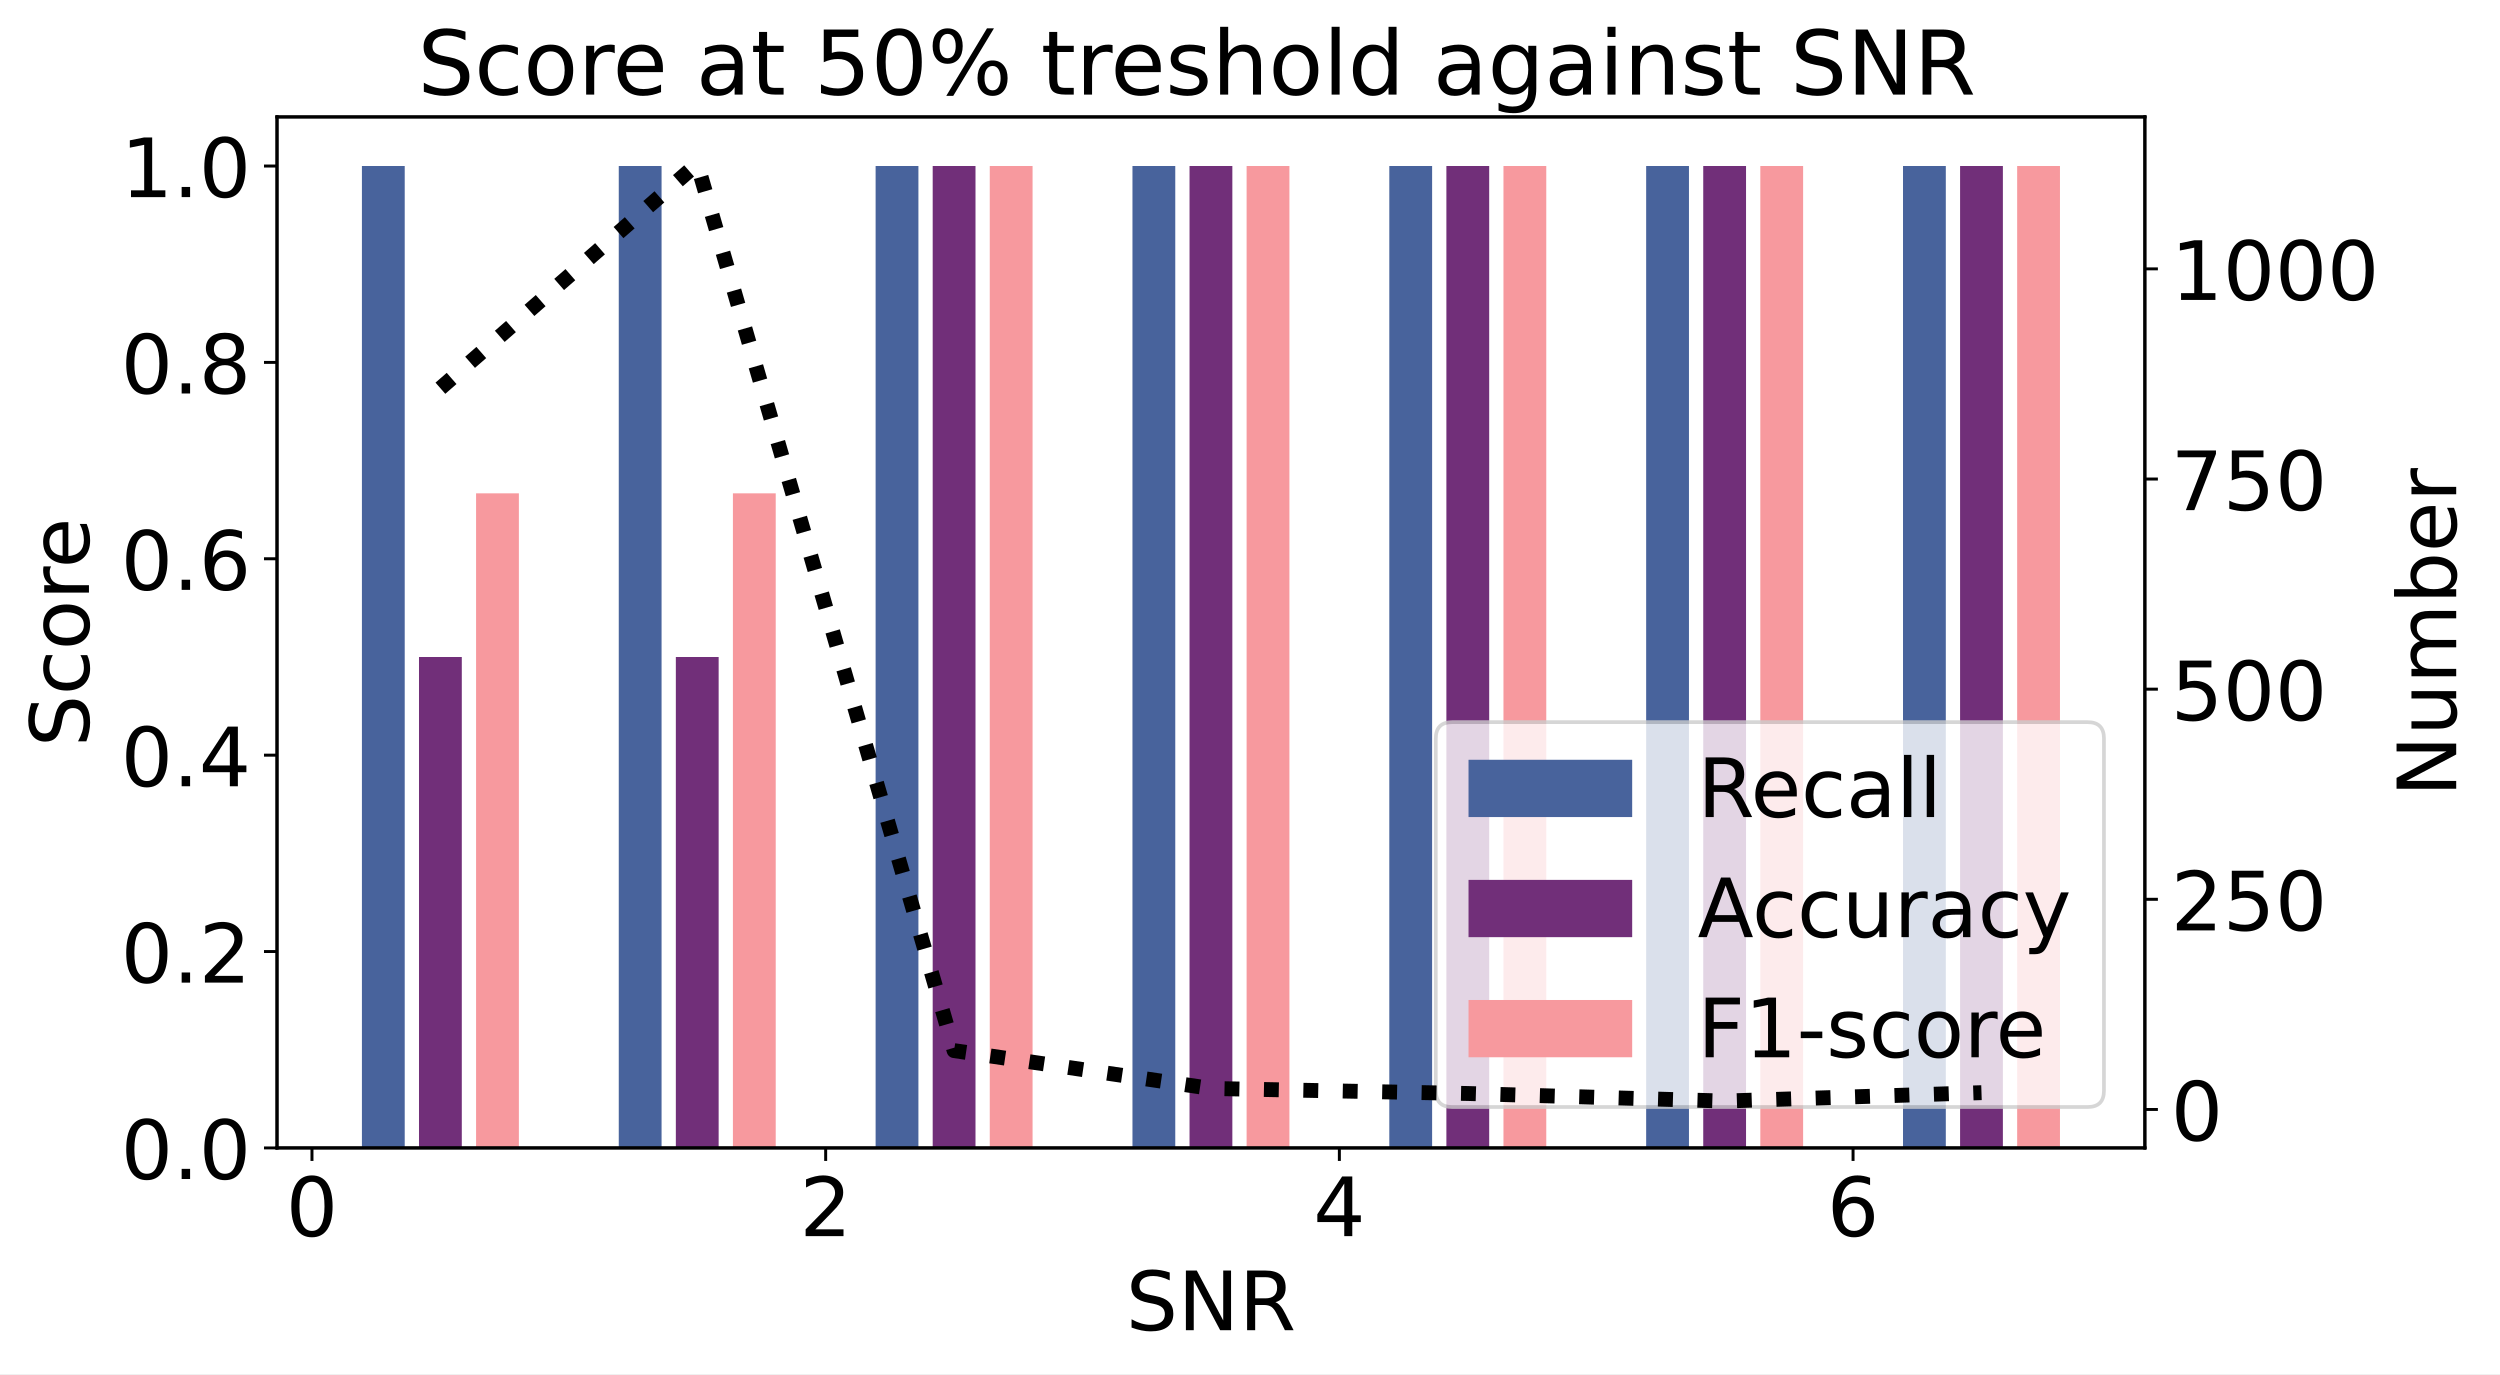
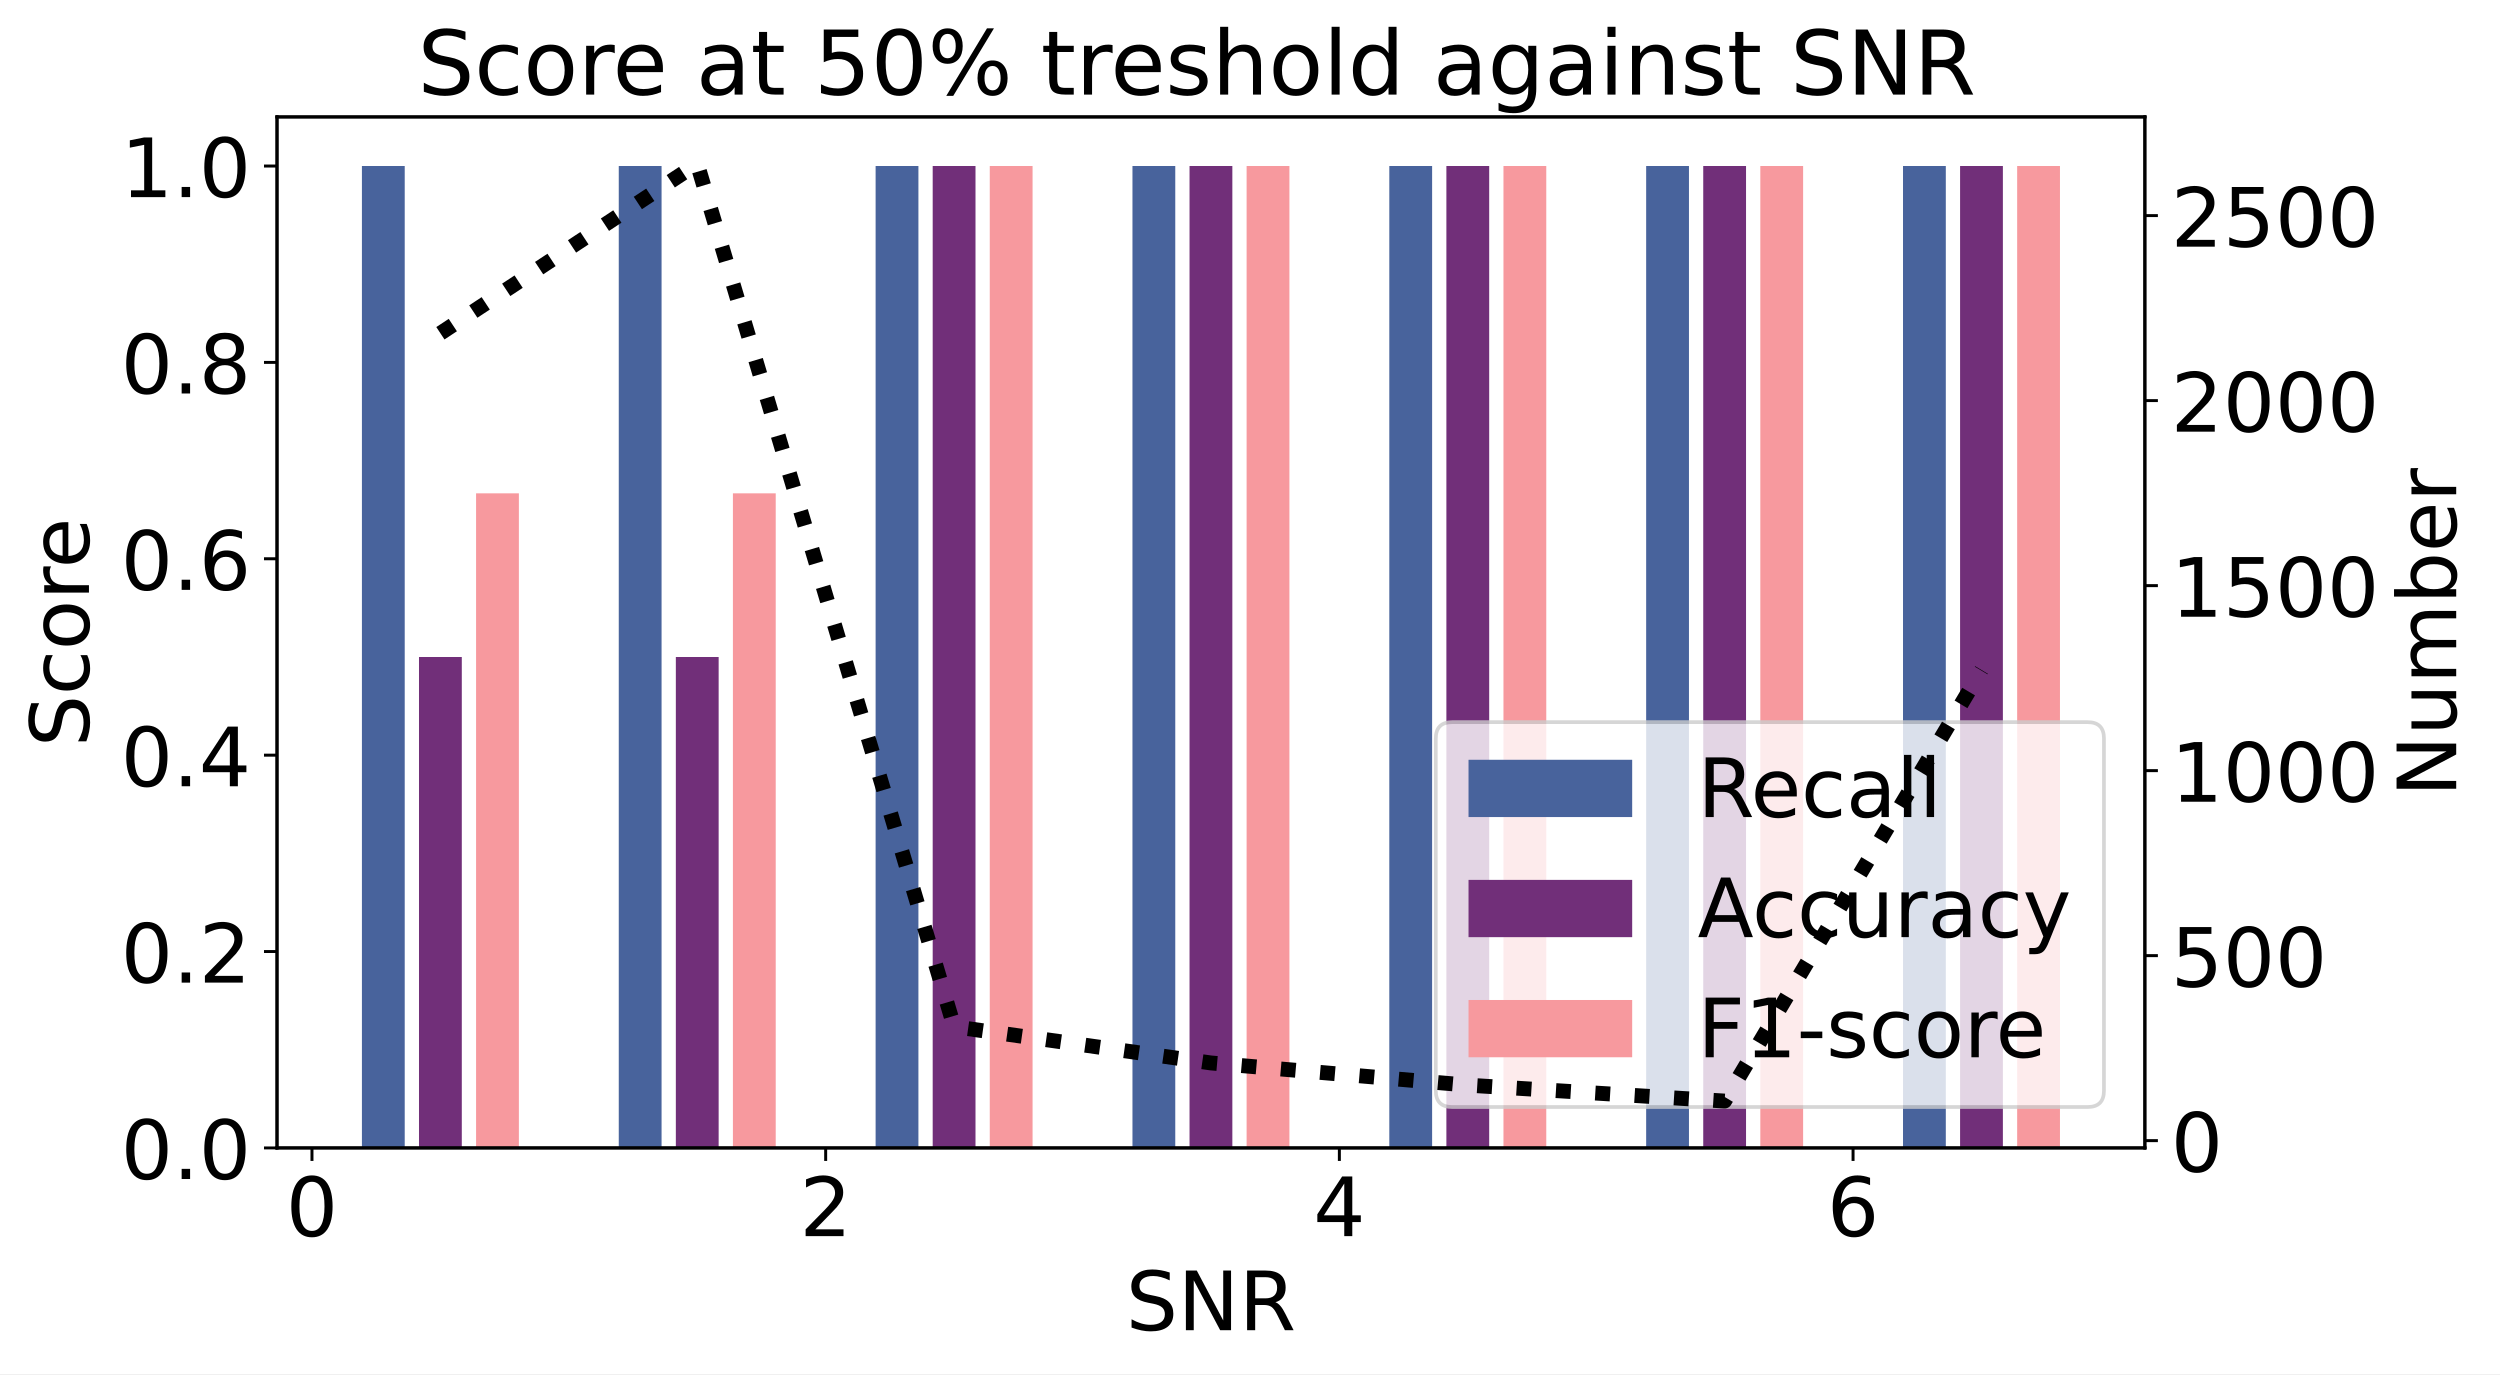
<svg xmlns="http://www.w3.org/2000/svg" xmlns:xlink="http://www.w3.org/1999/xlink" width="672.161pt" height="369.42pt" viewBox="0 0 672.161 369.42" version="1.1">
  <defs>
    <style type="text/css">*{stroke-linejoin: round; stroke-linecap: butt}</style>
  </defs>
  <g id="figure_1">
    <g id="patch_1">
      <path d="M 0 369.42  L 672.161 369.42  L 672.161 0  L 0 0  z " style="fill: #ffffff" />
    </g>
    <g id="axes_1">
      <g id="patch_2">
        <path d="M 74.479 308.636  L 576.679 308.636  L 576.679 31.436  L 74.479 31.436  z " style="fill: #ffffff" />
      </g>
      <g id="patch_3">
-         <path d="M 97.306 308.636  L 108.816 308.636  L 108.816 44.636  L 97.306 44.636  z " clip-path="url(#pdeaa75a220)" style="fill: #48639c" />
+         <path d="M 97.306 308.636  L 108.816 308.636  L 108.816 44.636  L 97.306 44.636  z " clip-path="url(#p98d3d1d96a)" style="fill: #48639c" />
      </g>
      <g id="patch_4">
-         <path d="M 166.363 308.636  L 177.873 308.636  L 177.873 44.636  L 166.363 44.636  z " clip-path="url(#pdeaa75a220)" style="fill: #48639c" />
+         <path d="M 166.363 308.636  L 177.873 308.636  L 177.873 44.636  L 166.363 44.636  z " clip-path="url(#p98d3d1d96a)" style="fill: #48639c" />
      </g>
      <g id="patch_5">
-         <path d="M 235.421 308.636  L 246.93 308.636  L 246.93 44.636  L 235.421 44.636  z " clip-path="url(#pdeaa75a220)" style="fill: #48639c" />
+         <path d="M 235.421 308.636  L 246.93 308.636  L 246.93 44.636  L 235.421 44.636  z " clip-path="url(#p98d3d1d96a)" style="fill: #48639c" />
      </g>
      <g id="patch_6">
-         <path d="M 304.478 308.636  L 315.987 308.636  L 315.987 44.636  L 304.478 44.636  z " clip-path="url(#pdeaa75a220)" style="fill: #48639c" />
+         <path d="M 304.478 308.636  L 315.987 308.636  L 315.987 44.636  L 304.478 44.636  z " clip-path="url(#p98d3d1d96a)" style="fill: #48639c" />
      </g>
      <g id="patch_7">
-         <path d="M 373.535 308.636  L 385.045 308.636  L 385.045 44.636  L 373.535 44.636  z " clip-path="url(#pdeaa75a220)" style="fill: #48639c" />
+         <path d="M 373.535 308.636  L 385.045 308.636  L 385.045 44.636  L 373.535 44.636  z " clip-path="url(#p98d3d1d96a)" style="fill: #48639c" />
      </g>
      <g id="patch_8">
-         <path d="M 442.593 308.636  L 454.102 308.636  L 454.102 44.636  L 442.593 44.636  z " clip-path="url(#pdeaa75a220)" style="fill: #48639c" />
+         <path d="M 442.593 308.636  L 454.102 308.636  L 454.102 44.636  L 442.593 44.636  z " clip-path="url(#p98d3d1d96a)" style="fill: #48639c" />
      </g>
      <g id="patch_9">
-         <path d="M 511.65 308.636  L 523.159 308.636  L 523.159 44.636  L 511.65 44.636  z " clip-path="url(#pdeaa75a220)" style="fill: #48639c" />
+         <path d="M 511.65 308.636  L 523.159 308.636  L 523.159 44.636  L 511.65 44.636  z " clip-path="url(#p98d3d1d96a)" style="fill: #48639c" />
      </g>
      <g id="patch_10">
-         <path d="M 112.652 308.636  L 124.162 308.636  L 124.162 176.636  L 112.652 176.636  z " clip-path="url(#pdeaa75a220)" style="fill: #712f79" />
+         <path d="M 112.652 308.636  L 124.162 308.636  L 124.162 176.636  L 112.652 176.636  z " clip-path="url(#p98d3d1d96a)" style="fill: #712f79" />
      </g>
      <g id="patch_11">
-         <path d="M 181.709 308.636  L 193.219 308.636  L 193.219 176.636  L 181.709 176.636  z " clip-path="url(#pdeaa75a220)" style="fill: #712f79" />
+         <path d="M 181.709 308.636  L 193.219 308.636  L 193.219 176.636  L 181.709 176.636  z " clip-path="url(#p98d3d1d96a)" style="fill: #712f79" />
      </g>
      <g id="patch_12">
-         <path d="M 250.767 308.636  L 262.276 308.636  L 262.276 44.636  L 250.767 44.636  z " clip-path="url(#pdeaa75a220)" style="fill: #712f79" />
+         <path d="M 250.767 308.636  L 262.276 308.636  L 262.276 44.636  L 250.767 44.636  z " clip-path="url(#p98d3d1d96a)" style="fill: #712f79" />
      </g>
      <g id="patch_13">
-         <path d="M 319.824 308.636  L 331.334 308.636  L 331.334 44.636  L 319.824 44.636  z " clip-path="url(#pdeaa75a220)" style="fill: #712f79" />
+         <path d="M 319.824 308.636  L 331.334 308.636  L 331.334 44.636  L 319.824 44.636  z " clip-path="url(#p98d3d1d96a)" style="fill: #712f79" />
      </g>
      <g id="patch_14">
-         <path d="M 388.881 308.636  L 400.391 308.636  L 400.391 44.636  L 388.881 44.636  z " clip-path="url(#pdeaa75a220)" style="fill: #712f79" />
+         <path d="M 388.881 308.636  L 400.391 308.636  L 400.391 44.636  L 388.881 44.636  z " clip-path="url(#p98d3d1d96a)" style="fill: #712f79" />
      </g>
      <g id="patch_15">
-         <path d="M 457.939 308.636  L 469.448 308.636  L 469.448 44.636  L 457.939 44.636  z " clip-path="url(#pdeaa75a220)" style="fill: #712f79" />
+         <path d="M 457.939 308.636  L 469.448 308.636  L 469.448 44.636  L 457.939 44.636  z " clip-path="url(#p98d3d1d96a)" style="fill: #712f79" />
      </g>
      <g id="patch_16">
-         <path d="M 526.996 308.636  L 538.505 308.636  L 538.505 44.636  L 526.996 44.636  z " clip-path="url(#pdeaa75a220)" style="fill: #712f79" />
+         <path d="M 526.996 308.636  L 538.505 308.636  L 538.505 44.636  L 526.996 44.636  z " clip-path="url(#p98d3d1d96a)" style="fill: #712f79" />
      </g>
      <g id="patch_17">
-         <path d="M 127.998 308.636  L 139.508 308.636  L 139.508 132.636  L 127.998 132.636  z " clip-path="url(#pdeaa75a220)" style="fill: #f7999e" />
+         <path d="M 127.998 308.636  L 139.508 308.636  L 139.508 132.636  L 127.998 132.636  z " clip-path="url(#p98d3d1d96a)" style="fill: #f7999e" />
      </g>
      <g id="patch_18">
-         <path d="M 197.055 308.636  L 208.565 308.636  L 208.565 132.636  L 197.055 132.636  z " clip-path="url(#pdeaa75a220)" style="fill: #f7999e" />
+         <path d="M 197.055 308.636  L 208.565 308.636  L 208.565 132.636  L 197.055 132.636  z " clip-path="url(#p98d3d1d96a)" style="fill: #f7999e" />
      </g>
      <g id="patch_19">
-         <path d="M 266.113 308.636  L 277.622 308.636  L 277.622 44.636  L 266.113 44.636  z " clip-path="url(#pdeaa75a220)" style="fill: #f7999e" />
+         <path d="M 266.113 308.636  L 277.622 308.636  L 277.622 44.636  L 266.113 44.636  z " clip-path="url(#p98d3d1d96a)" style="fill: #f7999e" />
      </g>
      <g id="patch_20">
-         <path d="M 335.17 308.636  L 346.68 308.636  L 346.68 44.636  L 335.17 44.636  z " clip-path="url(#pdeaa75a220)" style="fill: #f7999e" />
+         <path d="M 335.17 308.636  L 346.68 308.636  L 346.68 44.636  L 335.17 44.636  z " clip-path="url(#p98d3d1d96a)" style="fill: #f7999e" />
      </g>
      <g id="patch_21">
-         <path d="M 404.227 308.636  L 415.737 308.636  L 415.737 44.636  L 404.227 44.636  z " clip-path="url(#pdeaa75a220)" style="fill: #f7999e" />
+         <path d="M 404.227 308.636  L 415.737 308.636  L 415.737 44.636  L 404.227 44.636  z " clip-path="url(#p98d3d1d96a)" style="fill: #f7999e" />
      </g>
      <g id="patch_22">
-         <path d="M 473.285 308.636  L 484.794 308.636  L 484.794 44.636  L 473.285 44.636  z " clip-path="url(#pdeaa75a220)" style="fill: #f7999e" />
+         <path d="M 473.285 308.636  L 484.794 308.636  L 484.794 44.636  L 473.285 44.636  z " clip-path="url(#p98d3d1d96a)" style="fill: #f7999e" />
      </g>
      <g id="patch_23">
-         <path d="M 542.342 308.636  L 553.851 308.636  L 553.851 44.636  L 542.342 44.636  z " clip-path="url(#pdeaa75a220)" style="fill: #f7999e" />
+         <path d="M 542.342 308.636  L 553.851 308.636  L 553.851 44.636  L 542.342 44.636  z " clip-path="url(#p98d3d1d96a)" style="fill: #f7999e" />
      </g>
      <g id="matplotlib.axis_1">
        <g id="xtick_1">
          <g id="line2d_1">
            <defs>
-               <path id="m53372612f1" d="M 0 0  L 0 3.5  " style="stroke: #000000; stroke-width: 0.8" />
-             </defs>
-             <g>
-               <use xlink:href="#m53372612f1" x="83.878" y="308.636" style="stroke: #000000; stroke-width: 0.8" />
+               <path id="m9eca03f023" d="M 0 0  L 0 3.5  " style="stroke: #000000; stroke-width: 0.8" />
+             </defs>
+             <g>
+               <use xlink:href="#m9eca03f023" x="83.878" y="308.636" style="stroke: #000000; stroke-width: 0.8" />
            </g>
          </g>
          <g id="text_1">
            <g transform="translate(76.87946 332.3528) scale(0.22 -0.22)">
              <defs>
                <path id="DejaVuSans-30" d="M 2034 4250  Q 1547 4250 1301 3770  Q 1056 3291 1056 2328  Q 1056 1369 1301 889  Q 1547 409 2034 409  Q 2525 409 2770 889  Q 3016 1369 3016 2328  Q 3016 3291 2770 3770  Q 2525 4250 2034 4250  z M 2034 4750  Q 2819 4750 3233 4129  Q 3647 3509 3647 2328  Q 3647 1150 3233 529  Q 2819 -91 2034 -91  Q 1250 -91 836 529  Q 422 1150 422 2328  Q 422 3509 836 4129  Q 1250 4750 2034 4750  z " transform="scale(0.015625)" />
              </defs>
              <use xlink:href="#DejaVuSans-30" />
            </g>
          </g>
        </g>
        <g id="xtick_2">
          <g id="line2d_2">
            <g>
-               <use xlink:href="#m53372612f1" x="221.993" y="308.636" style="stroke: #000000; stroke-width: 0.8" />
+               <use xlink:href="#m9eca03f023" x="221.993" y="308.636" style="stroke: #000000; stroke-width: 0.8" />
            </g>
          </g>
          <g id="text_2">
            <g transform="translate(214.9941 332.3528) scale(0.22 -0.22)">
              <defs>
                <path id="DejaVuSans-32" d="M 1228 531  L 3431 531  L 3431 0  L 469 0  L 469 531  Q 828 903 1448 1529  Q 2069 2156 2228 2338  Q 2531 2678 2651 2914  Q 2772 3150 2772 3378  Q 2772 3750 2511 3984  Q 2250 4219 1831 4219  Q 1534 4219 1204 4116  Q 875 4013 500 3803  L 500 4441  Q 881 4594 1212 4672  Q 1544 4750 1819 4750  Q 2544 4750 2975 4387  Q 3406 4025 3406 3419  Q 3406 3131 3298 2873  Q 3191 2616 2906 2266  Q 2828 2175 2409 1742  Q 1991 1309 1228 531  z " transform="scale(0.015625)" />
              </defs>
              <use xlink:href="#DejaVuSans-32" />
            </g>
          </g>
        </g>
        <g id="xtick_3">
          <g id="line2d_3">
            <g>
-               <use xlink:href="#m53372612f1" x="360.107" y="308.636" style="stroke: #000000; stroke-width: 0.8" />
+               <use xlink:href="#m9eca03f023" x="360.107" y="308.636" style="stroke: #000000; stroke-width: 0.8" />
            </g>
          </g>
          <g id="text_3">
            <g transform="translate(353.1086 332.3528) scale(0.22 -0.22)">
              <defs>
                <path id="DejaVuSans-34" d="M 2419 4116  L 825 1625  L 2419 1625  L 2419 4116  z M 2253 4666  L 3047 4666  L 3047 1625  L 3713 1625  L 3713 1100  L 3047 1100  L 3047 0  L 2419 0  L 2419 1100  L 313 1100  L 313 1709  L 2253 4666  z " transform="scale(0.015625)" />
              </defs>
              <use xlink:href="#DejaVuSans-34" />
            </g>
          </g>
        </g>
        <g id="xtick_4">
          <g id="line2d_4">
            <g>
-               <use xlink:href="#m53372612f1" x="498.222" y="308.636" style="stroke: #000000; stroke-width: 0.8" />
+               <use xlink:href="#m9eca03f023" x="498.222" y="308.636" style="stroke: #000000; stroke-width: 0.8" />
            </g>
          </g>
          <g id="text_4">
            <g transform="translate(491.2232 332.3528) scale(0.22 -0.22)">
              <defs>
                <path id="DejaVuSans-36" d="M 2113 2584  Q 1688 2584 1439 2293  Q 1191 2003 1191 1497  Q 1191 994 1439 701  Q 1688 409 2113 409  Q 2538 409 2786 701  Q 3034 994 3034 1497  Q 3034 2003 2786 2293  Q 2538 2584 2113 2584  z M 3366 4563  L 3366 3988  Q 3128 4100 2886 4159  Q 2644 4219 2406 4219  Q 1781 4219 1451 3797  Q 1122 3375 1075 2522  Q 1259 2794 1537 2939  Q 1816 3084 2150 3084  Q 2853 3084 3261 2657  Q 3669 2231 3669 1497  Q 3669 778 3244 343  Q 2819 -91 2113 -91  Q 1303 -91 875 529  Q 447 1150 447 2328  Q 447 3434 972 4092  Q 1497 4750 2381 4750  Q 2619 4750 2861 4703  Q 3103 4656 3366 4563  z " transform="scale(0.015625)" />
              </defs>
              <use xlink:href="#DejaVuSans-36" />
            </g>
          </g>
        </g>
        <g id="text_5">
          <g transform="translate(302.7228 357.6447) scale(0.22 -0.22)">
            <defs>
              <path id="DejaVuSans-53" d="M 3425 4513  L 3425 3897  Q 3066 4069 2747 4153  Q 2428 4238 2131 4238  Q 1616 4238 1336 4038  Q 1056 3838 1056 3469  Q 1056 3159 1242 3001  Q 1428 2844 1947 2747  L 2328 2669  Q 3034 2534 3370 2195  Q 3706 1856 3706 1288  Q 3706 609 3251 259  Q 2797 -91 1919 -91  Q 1588 -91 1214 -16  Q 841 59 441 206  L 441 856  Q 825 641 1194 531  Q 1563 422 1919 422  Q 2459 422 2753 634  Q 3047 847 3047 1241  Q 3047 1584 2836 1778  Q 2625 1972 2144 2069  L 1759 2144  Q 1053 2284 737 2584  Q 422 2884 422 3419  Q 422 4038 858 4394  Q 1294 4750 2059 4750  Q 2388 4750 2728 4690  Q 3069 4631 3425 4513  z " transform="scale(0.015625)" />
              <path id="DejaVuSans-4e" d="M 628 4666  L 1478 4666  L 3547 763  L 3547 4666  L 4159 4666  L 4159 0  L 3309 0  L 1241 3903  L 1241 0  L 628 0  L 628 4666  z " transform="scale(0.015625)" />
              <path id="DejaVuSans-52" d="M 2841 2188  Q 3044 2119 3236 1894  Q 3428 1669 3622 1275  L 4263 0  L 3584 0  L 2988 1197  Q 2756 1666 2539 1819  Q 2322 1972 1947 1972  L 1259 1972  L 1259 0  L 628 0  L 628 4666  L 2053 4666  Q 2853 4666 3247 4331  Q 3641 3997 3641 3322  Q 3641 2881 3436 2590  Q 3231 2300 2841 2188  z M 1259 4147  L 1259 2491  L 2053 2491  Q 2509 2491 2742 2702  Q 2975 2913 2975 3322  Q 2975 3731 2742 3939  Q 2509 4147 2053 4147  L 1259 4147  z " transform="scale(0.015625)" />
            </defs>
            <use xlink:href="#DejaVuSans-53" />
            <use xlink:href="#DejaVuSans-4e" transform="translate(63.47656 0)" />
            <use xlink:href="#DejaVuSans-52" transform="translate(138.2812 0)" />
          </g>
        </g>
      </g>
      <g id="matplotlib.axis_2">
        <g id="ytick_1">
          <g id="line2d_5">
            <defs>
-               <path id="m70b32a08ff" d="M 0 0  L -3.5 0  " style="stroke: #000000; stroke-width: 0.8" />
-             </defs>
-             <g>
-               <use xlink:href="#m70b32a08ff" x="74.479" y="308.636" style="stroke: #000000; stroke-width: 0.8" />
+               <path id="mb55527342f" d="M 0 0  L -3.5 0  " style="stroke: #000000; stroke-width: 0.8" />
+             </defs>
+             <g>
+               <use xlink:href="#mb55527342f" x="74.479" y="308.636" style="stroke: #000000; stroke-width: 0.8" />
            </g>
          </g>
          <g id="text_6">
            <g transform="translate(32.49188 316.9945) scale(0.22 -0.22)">
              <defs>
                <path id="DejaVuSans-2e" d="M 684 794  L 1344 794  L 1344 0  L 684 0  L 684 794  z " transform="scale(0.015625)" />
              </defs>
              <use xlink:href="#DejaVuSans-30" />
              <use xlink:href="#DejaVuSans-2e" transform="translate(63.62305 0)" />
              <use xlink:href="#DejaVuSans-30" transform="translate(95.41016 0)" />
            </g>
          </g>
        </g>
        <g id="ytick_2">
          <g id="line2d_6">
            <g>
-               <use xlink:href="#m70b32a08ff" x="74.479" y="255.836" style="stroke: #000000; stroke-width: 0.8" />
+               <use xlink:href="#mb55527342f" x="74.479" y="255.836" style="stroke: #000000; stroke-width: 0.8" />
            </g>
          </g>
          <g id="text_7">
            <g transform="translate(32.49188 264.1945) scale(0.22 -0.22)">
              <use xlink:href="#DejaVuSans-30" />
              <use xlink:href="#DejaVuSans-2e" transform="translate(63.62305 0)" />
              <use xlink:href="#DejaVuSans-32" transform="translate(95.41016 0)" />
            </g>
          </g>
        </g>
        <g id="ytick_3">
          <g id="line2d_7">
            <g>
-               <use xlink:href="#m70b32a08ff" x="74.479" y="203.036" style="stroke: #000000; stroke-width: 0.8" />
+               <use xlink:href="#mb55527342f" x="74.479" y="203.036" style="stroke: #000000; stroke-width: 0.8" />
            </g>
          </g>
          <g id="text_8">
            <g transform="translate(32.49188 211.3945) scale(0.22 -0.22)">
              <use xlink:href="#DejaVuSans-30" />
              <use xlink:href="#DejaVuSans-2e" transform="translate(63.62305 0)" />
              <use xlink:href="#DejaVuSans-34" transform="translate(95.41016 0)" />
            </g>
          </g>
        </g>
        <g id="ytick_4">
          <g id="line2d_8">
            <g>
-               <use xlink:href="#m70b32a08ff" x="74.479" y="150.236" style="stroke: #000000; stroke-width: 0.8" />
+               <use xlink:href="#mb55527342f" x="74.479" y="150.236" style="stroke: #000000; stroke-width: 0.8" />
            </g>
          </g>
          <g id="text_9">
            <g transform="translate(32.49188 158.5945) scale(0.22 -0.22)">
              <use xlink:href="#DejaVuSans-30" />
              <use xlink:href="#DejaVuSans-2e" transform="translate(63.62305 0)" />
              <use xlink:href="#DejaVuSans-36" transform="translate(95.41016 0)" />
            </g>
          </g>
        </g>
        <g id="ytick_5">
          <g id="line2d_9">
            <g>
-               <use xlink:href="#m70b32a08ff" x="74.479" y="97.436" style="stroke: #000000; stroke-width: 0.8" />
+               <use xlink:href="#mb55527342f" x="74.479" y="97.436" style="stroke: #000000; stroke-width: 0.8" />
            </g>
          </g>
          <g id="text_10">
            <g transform="translate(32.49188 105.7945) scale(0.22 -0.22)">
              <defs>
                <path id="DejaVuSans-38" d="M 2034 2216  Q 1584 2216 1326 1975  Q 1069 1734 1069 1313  Q 1069 891 1326 650  Q 1584 409 2034 409  Q 2484 409 2743 651  Q 3003 894 3003 1313  Q 3003 1734 2745 1975  Q 2488 2216 2034 2216  z M 1403 2484  Q 997 2584 770 2862  Q 544 3141 544 3541  Q 544 4100 942 4425  Q 1341 4750 2034 4750  Q 2731 4750 3128 4425  Q 3525 4100 3525 3541  Q 3525 3141 3298 2862  Q 3072 2584 2669 2484  Q 3125 2378 3379 2068  Q 3634 1759 3634 1313  Q 3634 634 3220 271  Q 2806 -91 2034 -91  Q 1263 -91 848 271  Q 434 634 434 1313  Q 434 1759 690 2068  Q 947 2378 1403 2484  z M 1172 3481  Q 1172 3119 1398 2916  Q 1625 2713 2034 2713  Q 2441 2713 2670 2916  Q 2900 3119 2900 3481  Q 2900 3844 2670 4047  Q 2441 4250 2034 4250  Q 1625 4250 1398 4047  Q 1172 3844 1172 3481  z " transform="scale(0.015625)" />
              </defs>
              <use xlink:href="#DejaVuSans-30" />
              <use xlink:href="#DejaVuSans-2e" transform="translate(63.62305 0)" />
              <use xlink:href="#DejaVuSans-38" transform="translate(95.41016 0)" />
            </g>
          </g>
        </g>
        <g id="ytick_6">
          <g id="line2d_10">
            <g>
-               <use xlink:href="#m70b32a08ff" x="74.479" y="44.636" style="stroke: #000000; stroke-width: 0.8" />
+               <use xlink:href="#mb55527342f" x="74.479" y="44.636" style="stroke: #000000; stroke-width: 0.8" />
            </g>
          </g>
          <g id="text_11">
            <g transform="translate(32.49188 52.99453) scale(0.22 -0.22)">
              <defs>
                <path id="DejaVuSans-31" d="M 794 531  L 1825 531  L 1825 4091  L 703 3866  L 703 4441  L 1819 4666  L 2450 4666  L 2450 531  L 3481 531  L 3481 0  L 794 0  L 794 531  z " transform="scale(0.015625)" />
              </defs>
              <use xlink:href="#DejaVuSans-31" />
              <use xlink:href="#DejaVuSans-2e" transform="translate(63.62305 0)" />
              <use xlink:href="#DejaVuSans-30" transform="translate(95.41016 0)" />
            </g>
          </g>
        </g>
        <g id="text_12">
          <g transform="translate(23.91656 200.8414) rotate(-90) scale(0.22 -0.22)">
            <defs>
              <path id="DejaVuSans-63" d="M 3122 3366  L 3122 2828  Q 2878 2963 2633 3030  Q 2388 3097 2138 3097  Q 1578 3097 1268 2742  Q 959 2388 959 1747  Q 959 1106 1268 751  Q 1578 397 2138 397  Q 2388 397 2633 464  Q 2878 531 3122 666  L 3122 134  Q 2881 22 2623 -34  Q 2366 -91 2075 -91  Q 1284 -91 818 406  Q 353 903 353 1747  Q 353 2603 823 3093  Q 1294 3584 2113 3584  Q 2378 3584 2631 3529  Q 2884 3475 3122 3366  z " transform="scale(0.015625)" />
              <path id="DejaVuSans-6f" d="M 1959 3097  Q 1497 3097 1228 2736  Q 959 2375 959 1747  Q 959 1119 1226 758  Q 1494 397 1959 397  Q 2419 397 2687 759  Q 2956 1122 2956 1747  Q 2956 2369 2687 2733  Q 2419 3097 1959 3097  z M 1959 3584  Q 2709 3584 3137 3096  Q 3566 2609 3566 1747  Q 3566 888 3137 398  Q 2709 -91 1959 -91  Q 1206 -91 779 398  Q 353 888 353 1747  Q 353 2609 779 3096  Q 1206 3584 1959 3584  z " transform="scale(0.015625)" />
              <path id="DejaVuSans-72" d="M 2631 2963  Q 2534 3019 2420 3045  Q 2306 3072 2169 3072  Q 1681 3072 1420 2755  Q 1159 2438 1159 1844  L 1159 0  L 581 0  L 581 3500  L 1159 3500  L 1159 2956  Q 1341 3275 1631 3429  Q 1922 3584 2338 3584  Q 2397 3584 2469 3576  Q 2541 3569 2628 3553  L 2631 2963  z " transform="scale(0.015625)" />
              <path id="DejaVuSans-65" d="M 3597 1894  L 3597 1613  L 953 1613  Q 991 1019 1311 708  Q 1631 397 2203 397  Q 2534 397 2845 478  Q 3156 559 3463 722  L 3463 178  Q 3153 47 2828 -22  Q 2503 -91 2169 -91  Q 1331 -91 842 396  Q 353 884 353 1716  Q 353 2575 817 3079  Q 1281 3584 2069 3584  Q 2775 3584 3186 3129  Q 3597 2675 3597 1894  z M 3022 2063  Q 3016 2534 2758 2815  Q 2500 3097 2075 3097  Q 1594 3097 1305 2825  Q 1016 2553 972 2059  L 3022 2063  z " transform="scale(0.015625)" />
            </defs>
            <use xlink:href="#DejaVuSans-53" />
            <use xlink:href="#DejaVuSans-63" transform="translate(63.47656 0)" />
            <use xlink:href="#DejaVuSans-6f" transform="translate(118.457 0)" />
            <use xlink:href="#DejaVuSans-72" transform="translate(179.6387 0)" />
            <use xlink:href="#DejaVuSans-65" transform="translate(218.502 0)" />
          </g>
        </g>
      </g>
      <g id="patch_24">
        <path d="M 74.479 308.636  L 74.479 31.436  " style="fill: none; stroke: #000000; stroke-width: 0.8; stroke-linejoin: miter; stroke-linecap: square" />
      </g>
      <g id="patch_25">
        <path d="M 576.679 308.636  L 576.679 31.436  " style="fill: none; stroke: #000000; stroke-width: 0.8; stroke-linejoin: miter; stroke-linecap: square" />
      </g>
      <g id="patch_26">
        <path d="M 74.479 308.636  L 576.679 308.636  " style="fill: none; stroke: #000000; stroke-width: 0.8; stroke-linejoin: miter; stroke-linecap: square" />
      </g>
      <g id="patch_27">
        <path d="M 74.479 31.436  L 576.679 31.436  " style="fill: none; stroke: #000000; stroke-width: 0.8; stroke-linejoin: miter; stroke-linecap: square" />
      </g>
      <g id="legend_1">
        <g id="patch_28">
          <path d="M 390.435 297.636  L 561.279 297.636  Q 565.679 297.636 565.679 293.236  L 565.679 198.561  Q 565.679 194.161 561.279 194.161  L 390.435 194.161  Q 386.035 194.161 386.035 198.561  L 386.035 293.236  Q 386.035 297.636 390.435 297.636  z " style="fill: #ffffff; opacity: 0.8; stroke: #cccccc; stroke-linejoin: miter" />
        </g>
        <g id="patch_29">
          <path d="M 394.835 219.677  L 438.835 219.677  L 438.835 204.277  L 394.835 204.277  z " style="fill: #48639c" />
        </g>
        <g id="text_13">
          <g transform="translate(456.435 219.6772) scale(0.22 -0.22)">
            <defs>
              <path id="DejaVuSans-61" d="M 2194 1759  Q 1497 1759 1228 1600  Q 959 1441 959 1056  Q 959 750 1161 570  Q 1363 391 1709 391  Q 2188 391 2477 730  Q 2766 1069 2766 1631  L 2766 1759  L 2194 1759  z M 3341 1997  L 3341 0  L 2766 0  L 2766 531  Q 2569 213 2275 61  Q 1981 -91 1556 -91  Q 1019 -91 701 211  Q 384 513 384 1019  Q 384 1609 779 1909  Q 1175 2209 1959 2209  L 2766 2209  L 2766 2266  Q 2766 2663 2505 2880  Q 2244 3097 1772 3097  Q 1472 3097 1187 3025  Q 903 2953 641 2809  L 641 3341  Q 956 3463 1253 3523  Q 1550 3584 1831 3584  Q 2591 3584 2966 3190  Q 3341 2797 3341 1997  z " transform="scale(0.015625)" />
              <path id="DejaVuSans-6c" d="M 603 4863  L 1178 4863  L 1178 0  L 603 0  L 603 4863  z " transform="scale(0.015625)" />
            </defs>
            <use xlink:href="#DejaVuSans-52" />
            <use xlink:href="#DejaVuSans-65" transform="translate(64.98242 0)" />
            <use xlink:href="#DejaVuSans-63" transform="translate(126.5059 0)" />
            <use xlink:href="#DejaVuSans-61" transform="translate(181.4863 0)" />
            <use xlink:href="#DejaVuSans-6c" transform="translate(242.7656 0)" />
            <use xlink:href="#DejaVuSans-6c" transform="translate(270.5488 0)" />
          </g>
        </g>
        <g id="patch_30">
          <path d="M 394.835 251.969  L 438.835 251.969  L 438.835 236.569  L 394.835 236.569  z " style="fill: #712f79" />
        </g>
        <g id="text_14">
          <g transform="translate(456.435 251.9691) scale(0.22 -0.22)">
            <defs>
              <path id="DejaVuSans-41" d="M 2188 4044  L 1331 1722  L 3047 1722  L 2188 4044  z M 1831 4666  L 2547 4666  L 4325 0  L 3669 0  L 3244 1197  L 1141 1197  L 716 0  L 50 0  L 1831 4666  z " transform="scale(0.015625)" />
              <path id="DejaVuSans-75" d="M 544 1381  L 544 3500  L 1119 3500  L 1119 1403  Q 1119 906 1312 657  Q 1506 409 1894 409  Q 2359 409 2629 706  Q 2900 1003 2900 1516  L 2900 3500  L 3475 3500  L 3475 0  L 2900 0  L 2900 538  Q 2691 219 2414 64  Q 2138 -91 1772 -91  Q 1169 -91 856 284  Q 544 659 544 1381  z M 1991 3584  L 1991 3584  z " transform="scale(0.015625)" />
              <path id="DejaVuSans-79" d="M 2059 -325  Q 1816 -950 1584 -1140  Q 1353 -1331 966 -1331  L 506 -1331  L 506 -850  L 844 -850  Q 1081 -850 1212 -737  Q 1344 -625 1503 -206  L 1606 56  L 191 3500  L 800 3500  L 1894 763  L 2988 3500  L 3597 3500  L 2059 -325  z " transform="scale(0.015625)" />
            </defs>
            <use xlink:href="#DejaVuSans-41" />
            <use xlink:href="#DejaVuSans-63" transform="translate(66.6582 0)" />
            <use xlink:href="#DejaVuSans-63" transform="translate(121.6387 0)" />
            <use xlink:href="#DejaVuSans-75" transform="translate(176.6191 0)" />
            <use xlink:href="#DejaVuSans-72" transform="translate(239.998 0)" />
            <use xlink:href="#DejaVuSans-61" transform="translate(281.1113 0)" />
            <use xlink:href="#DejaVuSans-63" transform="translate(342.3906 0)" />
            <use xlink:href="#DejaVuSans-79" transform="translate(397.3711 0)" />
          </g>
        </g>
        <g id="patch_31">
          <path d="M 394.835 284.261  L 438.835 284.261  L 438.835 268.861  L 394.835 268.861  z " style="fill: #f7999e" />
        </g>
        <g id="text_15">
          <g transform="translate(456.435 284.2609) scale(0.22 -0.22)">
            <defs>
              <path id="DejaVuSans-46" d="M 628 4666  L 3309 4666  L 3309 4134  L 1259 4134  L 1259 2759  L 3109 2759  L 3109 2228  L 1259 2228  L 1259 0  L 628 0  L 628 4666  z " transform="scale(0.015625)" />
              <path id="DejaVuSans-2d" d="M 313 2009  L 1997 2009  L 1997 1497  L 313 1497  L 313 2009  z " transform="scale(0.015625)" />
              <path id="DejaVuSans-73" d="M 2834 3397  L 2834 2853  Q 2591 2978 2328 3040  Q 2066 3103 1784 3103  Q 1356 3103 1142 2972  Q 928 2841 928 2578  Q 928 2378 1081 2264  Q 1234 2150 1697 2047  L 1894 2003  Q 2506 1872 2764 1633  Q 3022 1394 3022 966  Q 3022 478 2636 193  Q 2250 -91 1575 -91  Q 1294 -91 989 -36  Q 684 19 347 128  L 347 722  Q 666 556 975 473  Q 1284 391 1588 391  Q 1994 391 2212 530  Q 2431 669 2431 922  Q 2431 1156 2273 1281  Q 2116 1406 1581 1522  L 1381 1569  Q 847 1681 609 1914  Q 372 2147 372 2553  Q 372 3047 722 3315  Q 1072 3584 1716 3584  Q 2034 3584 2315 3537  Q 2597 3491 2834 3397  z " transform="scale(0.015625)" />
            </defs>
            <use xlink:href="#DejaVuSans-46" />
            <use xlink:href="#DejaVuSans-31" transform="translate(57.51953 0)" />
            <use xlink:href="#DejaVuSans-2d" transform="translate(121.1426 0)" />
            <use xlink:href="#DejaVuSans-73" transform="translate(157.2266 0)" />
            <use xlink:href="#DejaVuSans-63" transform="translate(209.3262 0)" />
            <use xlink:href="#DejaVuSans-6f" transform="translate(264.3066 0)" />
            <use xlink:href="#DejaVuSans-72" transform="translate(325.4883 0)" />
            <use xlink:href="#DejaVuSans-65" transform="translate(364.3516 0)" />
          </g>
        </g>
      </g>
    </g>
    <g id="axes_2">
      <g id="matplotlib.axis_3">
        <g id="ytick_7">
          <g id="line2d_11">
            <defs>
-               <path id="m266dbd6171" d="M 0 0  L 3.5 0  " style="stroke: #000000; stroke-width: 0.8" />
-             </defs>
-             <g>
-               <use xlink:href="#m266dbd6171" x="576.679" y="298.296" style="stroke: #000000; stroke-width: 0.8" />
+               <path id="m498945cb0c" d="M 0 0  L 3.5 0  " style="stroke: #000000; stroke-width: 0.8" />
+             </defs>
+             <g>
+               <use xlink:href="#m498945cb0c" x="576.679" y="306.681" style="stroke: #000000; stroke-width: 0.8" />
            </g>
          </g>
          <g id="text_16">
-             <g transform="translate(583.6788 306.6546) scale(0.22 -0.22)">
+             <g transform="translate(583.6788 315.0396) scale(0.22 -0.22)">
              <use xlink:href="#DejaVuSans-30" />
            </g>
          </g>
        </g>
        <g id="ytick_8">
          <g id="line2d_12">
            <g>
-               <use xlink:href="#m266dbd6171" x="576.679" y="241.794" style="stroke: #000000; stroke-width: 0.8" />
+               <use xlink:href="#m498945cb0c" x="576.679" y="256.938" style="stroke: #000000; stroke-width: 0.8" />
            </g>
          </g>
          <g id="text_17">
-             <g transform="translate(583.6788 250.1524) scale(0.22 -0.22)">
+             <g transform="translate(583.6788 265.2962) scale(0.22 -0.22)">
              <defs>
                <path id="DejaVuSans-35" d="M 691 4666  L 3169 4666  L 3169 4134  L 1269 4134  L 1269 2991  Q 1406 3038 1543 3061  Q 1681 3084 1819 3084  Q 2600 3084 3056 2656  Q 3513 2228 3513 1497  Q 3513 744 3044 326  Q 2575 -91 1722 -91  Q 1428 -91 1123 -41  Q 819 9 494 109  L 494 744  Q 775 591 1075 516  Q 1375 441 1709 441  Q 2250 441 2565 725  Q 2881 1009 2881 1497  Q 2881 1984 2565 2268  Q 2250 2553 1709 2553  Q 1456 2553 1204 2497  Q 953 2441 691 2322  L 691 4666  z " transform="scale(0.015625)" />
              </defs>
-               <use xlink:href="#DejaVuSans-32" />
-               <use xlink:href="#DejaVuSans-35" transform="translate(63.62305 0)" />
-               <use xlink:href="#DejaVuSans-30" transform="translate(127.2461 0)" />
-             </g>
-           </g>
-         </g>
-         <g id="ytick_9">
-           <g id="line2d_13">
-             <g>
-               <use xlink:href="#m266dbd6171" x="576.679" y="185.292" style="stroke: #000000; stroke-width: 0.8" />
-             </g>
-           </g>
-           <g id="text_18">
-             <g transform="translate(583.6788 193.6501) scale(0.22 -0.22)">
              <use xlink:href="#DejaVuSans-35" />
              <use xlink:href="#DejaVuSans-30" transform="translate(63.62305 0)" />
              <use xlink:href="#DejaVuSans-30" transform="translate(127.2461 0)" />
            </g>
          </g>
        </g>
-         <g id="ytick_10">
-           <g id="line2d_14">
-             <g>
-               <use xlink:href="#m266dbd6171" x="576.679" y="128.79" style="stroke: #000000; stroke-width: 0.8" />
-             </g>
-           </g>
-           <g id="text_19">
-             <g transform="translate(583.6788 137.1479) scale(0.22 -0.22)">
-               <defs>
-                 <path id="DejaVuSans-37" d="M 525 4666  L 3525 4666  L 3525 4397  L 1831 0  L 1172 0  L 2766 4134  L 525 4134  L 525 4666  z " transform="scale(0.015625)" />
-               </defs>
-               <use xlink:href="#DejaVuSans-37" />
-               <use xlink:href="#DejaVuSans-35" transform="translate(63.62305 0)" />
-               <use xlink:href="#DejaVuSans-30" transform="translate(127.2461 0)" />
-             </g>
-           </g>
-         </g>
-         <g id="ytick_11">
-           <g id="line2d_15">
-             <g>
-               <use xlink:href="#m266dbd6171" x="576.679" y="72.287" style="stroke: #000000; stroke-width: 0.8" />
-             </g>
-           </g>
-           <g id="text_20">
-             <g transform="translate(583.6788 80.64565) scale(0.22 -0.22)">
+         <g id="ytick_9">
+           <g id="line2d_13">
+             <g>
+               <use xlink:href="#m498945cb0c" x="576.679" y="207.195" style="stroke: #000000; stroke-width: 0.8" />
+             </g>
+           </g>
+           <g id="text_18">
+             <g transform="translate(583.6788 215.5528) scale(0.22 -0.22)">
              <use xlink:href="#DejaVuSans-31" />
              <use xlink:href="#DejaVuSans-30" transform="translate(63.62305 0)" />
              <use xlink:href="#DejaVuSans-30" transform="translate(127.2461 0)" />
              <use xlink:href="#DejaVuSans-30" transform="translate(190.8691 0)" />
            </g>
          </g>
        </g>
-         <g id="text_21">
+         <g id="ytick_10">
+           <g id="line2d_14">
+             <g>
+               <use xlink:href="#m498945cb0c" x="576.679" y="157.451" style="stroke: #000000; stroke-width: 0.8" />
+             </g>
+           </g>
+           <g id="text_19">
+             <g transform="translate(583.6788 165.8095) scale(0.22 -0.22)">
+               <use xlink:href="#DejaVuSans-31" />
+               <use xlink:href="#DejaVuSans-35" transform="translate(63.62305 0)" />
+               <use xlink:href="#DejaVuSans-30" transform="translate(127.2461 0)" />
+               <use xlink:href="#DejaVuSans-30" transform="translate(190.8691 0)" />
+             </g>
+           </g>
+         </g>
+         <g id="ytick_11">
+           <g id="line2d_15">
+             <g>
+               <use xlink:href="#m498945cb0c" x="576.679" y="107.708" style="stroke: #000000; stroke-width: 0.8" />
+             </g>
+           </g>
+           <g id="text_20">
+             <g transform="translate(583.6788 116.0661) scale(0.22 -0.22)">
+               <use xlink:href="#DejaVuSans-32" />
+               <use xlink:href="#DejaVuSans-30" transform="translate(63.62305 0)" />
+               <use xlink:href="#DejaVuSans-30" transform="translate(127.2461 0)" />
+               <use xlink:href="#DejaVuSans-30" transform="translate(190.8691 0)" />
+             </g>
+           </g>
+         </g>
+         <g id="ytick_12">
+           <g id="line2d_16">
+             <g>
+               <use xlink:href="#m498945cb0c" x="576.679" y="57.964" style="stroke: #000000; stroke-width: 0.8" />
+             </g>
+           </g>
+           <g id="text_21">
+             <g transform="translate(583.6788 66.32268) scale(0.22 -0.22)">
+               <use xlink:href="#DejaVuSans-32" />
+               <use xlink:href="#DejaVuSans-35" transform="translate(63.62305 0)" />
+               <use xlink:href="#DejaVuSans-30" transform="translate(127.2461 0)" />
+               <use xlink:href="#DejaVuSans-30" transform="translate(190.8691 0)" />
+             </g>
+           </g>
+         </g>
+         <g id="text_22">
          <g transform="translate(660.3853 214.2253) rotate(-90) scale(0.22 -0.22)">
            <defs>
              <path id="DejaVuSans-6d" d="M 3328 2828  Q 3544 3216 3844 3400  Q 4144 3584 4550 3584  Q 5097 3584 5394 3201  Q 5691 2819 5691 2113  L 5691 0  L 5113 0  L 5113 2094  Q 5113 2597 4934 2840  Q 4756 3084 4391 3084  Q 3944 3084 3684 2787  Q 3425 2491 3425 1978  L 3425 0  L 2847 0  L 2847 2094  Q 2847 2600 2669 2842  Q 2491 3084 2119 3084  Q 1678 3084 1418 2786  Q 1159 2488 1159 1978  L 1159 0  L 581 0  L 581 3500  L 1159 3500  L 1159 2956  Q 1356 3278 1631 3431  Q 1906 3584 2284 3584  Q 2666 3584 2933 3390  Q 3200 3197 3328 2828  z " transform="scale(0.015625)" />
              <path id="DejaVuSans-62" d="M 3116 1747  Q 3116 2381 2855 2742  Q 2594 3103 2138 3103  Q 1681 3103 1420 2742  Q 1159 2381 1159 1747  Q 1159 1113 1420 752  Q 1681 391 2138 391  Q 2594 391 2855 752  Q 3116 1113 3116 1747  z M 1159 2969  Q 1341 3281 1617 3432  Q 1894 3584 2278 3584  Q 2916 3584 3314 3078  Q 3713 2572 3713 1747  Q 3713 922 3314 415  Q 2916 -91 2278 -91  Q 1894 -91 1617 61  Q 1341 213 1159 525  L 1159 0  L 581 0  L 581 4863  L 1159 4863  L 1159 2969  z " transform="scale(0.015625)" />
            </defs>
            <use xlink:href="#DejaVuSans-4e" />
            <use xlink:href="#DejaVuSans-75" transform="translate(74.80469 0)" />
            <use xlink:href="#DejaVuSans-6d" transform="translate(138.1836 0)" />
            <use xlink:href="#DejaVuSans-62" transform="translate(235.5957 0)" />
            <use xlink:href="#DejaVuSans-65" transform="translate(299.0723 0)" />
            <use xlink:href="#DejaVuSans-72" transform="translate(360.5957 0)" />
          </g>
        </g>
      </g>
-       <g id="line2d_16">
-         <path d="M 118.407 104.381  L 187.464 44.036  L 256.521 282.476  L 325.579 292.646  L 394.636 294.002  L 463.693 296.036  L 532.751 293.776  " clip-path="url(#pdeaa75a220)" style="fill: none; stroke-dasharray: 4,6.6; stroke-dashoffset: 0; stroke: #000000; stroke-width: 4" />
+       <g id="line2d_17">
+         <path d="M 118.407 89.601  L 187.464 44.036  L 256.521 276.039  L 325.579 285.789  L 394.636 291.758  L 463.693 296.036  L 532.751 180.134  " clip-path="url(#p98d3d1d96a)" style="fill: none; stroke-dasharray: 4,6.6; stroke-dashoffset: 0; stroke: #000000; stroke-width: 4" />
      </g>
      <g id="patch_32">
        <path d="M 74.479 308.636  L 74.479 31.436  " style="fill: none; stroke: #000000; stroke-width: 0.8; stroke-linejoin: miter; stroke-linecap: square" />
      </g>
      <g id="patch_33">
        <path d="M 576.679 308.636  L 576.679 31.436  " style="fill: none; stroke: #000000; stroke-width: 0.8; stroke-linejoin: miter; stroke-linecap: square" />
      </g>
      <g id="patch_34">
        <path d="M 74.479 308.636  L 576.679 308.636  " style="fill: none; stroke: #000000; stroke-width: 0.8; stroke-linejoin: miter; stroke-linecap: square" />
      </g>
      <g id="patch_35">
        <path d="M 74.479 31.436  L 576.679 31.436  " style="fill: none; stroke: #000000; stroke-width: 0.8; stroke-linejoin: miter; stroke-linecap: square" />
      </g>
-       <g id="text_22">
+       <g id="text_23">
        <g transform="translate(112.305 25.43625) scale(0.24 -0.24)">
          <defs>
            <path id="DejaVuSans-20" transform="scale(0.015625)" />
            <path id="DejaVuSans-74" d="M 1172 4494  L 1172 3500  L 2356 3500  L 2356 3053  L 1172 3053  L 1172 1153  Q 1172 725 1289 603  Q 1406 481 1766 481  L 2356 481  L 2356 0  L 1766 0  Q 1100 0 847 248  Q 594 497 594 1153  L 594 3053  L 172 3053  L 172 3500  L 594 3500  L 594 4494  L 1172 4494  z " transform="scale(0.015625)" />
            <path id="DejaVuSans-25" d="M 4653 2053  Q 4381 2053 4226 1822  Q 4072 1591 4072 1178  Q 4072 772 4226 539  Q 4381 306 4653 306  Q 4919 306 5073 539  Q 5228 772 5228 1178  Q 5228 1588 5073 1820  Q 4919 2053 4653 2053  z M 4653 2450  Q 5147 2450 5437 2106  Q 5728 1763 5728 1178  Q 5728 594 5436 251  Q 5144 -91 4653 -91  Q 4153 -91 3862 251  Q 3572 594 3572 1178  Q 3572 1766 3864 2108  Q 4156 2450 4653 2450  z M 1428 4353  Q 1159 4353 1004 4120  Q 850 3888 850 3481  Q 850 3069 1003 2837  Q 1156 2606 1428 2606  Q 1700 2606 1854 2837  Q 2009 3069 2009 3481  Q 2009 3884 1853 4118  Q 1697 4353 1428 4353  z M 4250 4750  L 4750 4750  L 1831 -91  L 1331 -91  L 4250 4750  z M 1428 4750  Q 1922 4750 2215 4408  Q 2509 4066 2509 3481  Q 2509 2891 2217 2550  Q 1925 2209 1428 2209  Q 931 2209 642 2551  Q 353 2894 353 3481  Q 353 4063 643 4406  Q 934 4750 1428 4750  z " transform="scale(0.015625)" />
            <path id="DejaVuSans-68" d="M 3513 2113  L 3513 0  L 2938 0  L 2938 2094  Q 2938 2591 2744 2837  Q 2550 3084 2163 3084  Q 1697 3084 1428 2787  Q 1159 2491 1159 1978  L 1159 0  L 581 0  L 581 4863  L 1159 4863  L 1159 2956  Q 1366 3272 1645 3428  Q 1925 3584 2291 3584  Q 2894 3584 3203 3211  Q 3513 2838 3513 2113  z " transform="scale(0.015625)" />
            <path id="DejaVuSans-64" d="M 2906 2969  L 2906 4863  L 3481 4863  L 3481 0  L 2906 0  L 2906 525  Q 2725 213 2448 61  Q 2172 -91 1784 -91  Q 1150 -91 751 415  Q 353 922 353 1747  Q 353 2572 751 3078  Q 1150 3584 1784 3584  Q 2172 3584 2448 3432  Q 2725 3281 2906 2969  z M 947 1747  Q 947 1113 1208 752  Q 1469 391 1925 391  Q 2381 391 2643 752  Q 2906 1113 2906 1747  Q 2906 2381 2643 2742  Q 2381 3103 1925 3103  Q 1469 3103 1208 2742  Q 947 2381 947 1747  z " transform="scale(0.015625)" />
            <path id="DejaVuSans-67" d="M 2906 1791  Q 2906 2416 2648 2759  Q 2391 3103 1925 3103  Q 1463 3103 1205 2759  Q 947 2416 947 1791  Q 947 1169 1205 825  Q 1463 481 1925 481  Q 2391 481 2648 825  Q 2906 1169 2906 1791  z M 3481 434  Q 3481 -459 3084 -895  Q 2688 -1331 1869 -1331  Q 1566 -1331 1297 -1286  Q 1028 -1241 775 -1147  L 775 -588  Q 1028 -725 1275 -790  Q 1522 -856 1778 -856  Q 2344 -856 2625 -561  Q 2906 -266 2906 331  L 2906 616  Q 2728 306 2450 153  Q 2172 0 1784 0  Q 1141 0 747 490  Q 353 981 353 1791  Q 353 2603 747 3093  Q 1141 3584 1784 3584  Q 2172 3584 2450 3431  Q 2728 3278 2906 2969  L 2906 3500  L 3481 3500  L 3481 434  z " transform="scale(0.015625)" />
            <path id="DejaVuSans-69" d="M 603 3500  L 1178 3500  L 1178 0  L 603 0  L 603 3500  z M 603 4863  L 1178 4863  L 1178 4134  L 603 4134  L 603 4863  z " transform="scale(0.015625)" />
            <path id="DejaVuSans-6e" d="M 3513 2113  L 3513 0  L 2938 0  L 2938 2094  Q 2938 2591 2744 2837  Q 2550 3084 2163 3084  Q 1697 3084 1428 2787  Q 1159 2491 1159 1978  L 1159 0  L 581 0  L 581 3500  L 1159 3500  L 1159 2956  Q 1366 3272 1645 3428  Q 1925 3584 2291 3584  Q 2894 3584 3203 3211  Q 3513 2838 3513 2113  z " transform="scale(0.015625)" />
          </defs>
          <use xlink:href="#DejaVuSans-53" />
          <use xlink:href="#DejaVuSans-63" transform="translate(63.47656 0)" />
          <use xlink:href="#DejaVuSans-6f" transform="translate(118.457 0)" />
          <use xlink:href="#DejaVuSans-72" transform="translate(179.6387 0)" />
          <use xlink:href="#DejaVuSans-65" transform="translate(218.502 0)" />
          <use xlink:href="#DejaVuSans-20" transform="translate(280.0254 0)" />
          <use xlink:href="#DejaVuSans-61" transform="translate(311.8125 0)" />
          <use xlink:href="#DejaVuSans-74" transform="translate(373.0918 0)" />
          <use xlink:href="#DejaVuSans-20" transform="translate(412.3008 0)" />
          <use xlink:href="#DejaVuSans-35" transform="translate(444.0879 0)" />
          <use xlink:href="#DejaVuSans-30" transform="translate(507.7109 0)" />
          <use xlink:href="#DejaVuSans-25" transform="translate(571.334 0)" />
          <use xlink:href="#DejaVuSans-20" transform="translate(666.3535 0)" />
          <use xlink:href="#DejaVuSans-74" transform="translate(698.1406 0)" />
          <use xlink:href="#DejaVuSans-72" transform="translate(737.3496 0)" />
          <use xlink:href="#DejaVuSans-65" transform="translate(776.2129 0)" />
          <use xlink:href="#DejaVuSans-73" transform="translate(837.7363 0)" />
          <use xlink:href="#DejaVuSans-68" transform="translate(889.8359 0)" />
          <use xlink:href="#DejaVuSans-6f" transform="translate(953.2148 0)" />
          <use xlink:href="#DejaVuSans-6c" transform="translate(1014.396 0)" />
          <use xlink:href="#DejaVuSans-64" transform="translate(1042.18 0)" />
          <use xlink:href="#DejaVuSans-20" transform="translate(1105.656 0)" />
          <use xlink:href="#DejaVuSans-61" transform="translate(1137.443 0)" />
          <use xlink:href="#DejaVuSans-67" transform="translate(1198.723 0)" />
          <use xlink:href="#DejaVuSans-61" transform="translate(1262.199 0)" />
          <use xlink:href="#DejaVuSans-69" transform="translate(1323.479 0)" />
          <use xlink:href="#DejaVuSans-6e" transform="translate(1351.262 0)" />
          <use xlink:href="#DejaVuSans-73" transform="translate(1414.641 0)" />
          <use xlink:href="#DejaVuSans-74" transform="translate(1466.74 0)" />
          <use xlink:href="#DejaVuSans-20" transform="translate(1505.949 0)" />
          <use xlink:href="#DejaVuSans-53" transform="translate(1537.736 0)" />
          <use xlink:href="#DejaVuSans-4e" transform="translate(1601.213 0)" />
          <use xlink:href="#DejaVuSans-52" transform="translate(1676.018 0)" />
          <use xlink:href="#DejaVuSans-20" transform="translate(1745.5 0)" />
        </g>
      </g>
    </g>
  </g>
  <defs>
-     <clipPath id="pdeaa75a220">
+     <clipPath id="p98d3d1d96a">
      <rect x="74.479" y="31.436" width="502.2" height="277.2" />
    </clipPath>
  </defs>
</svg>
